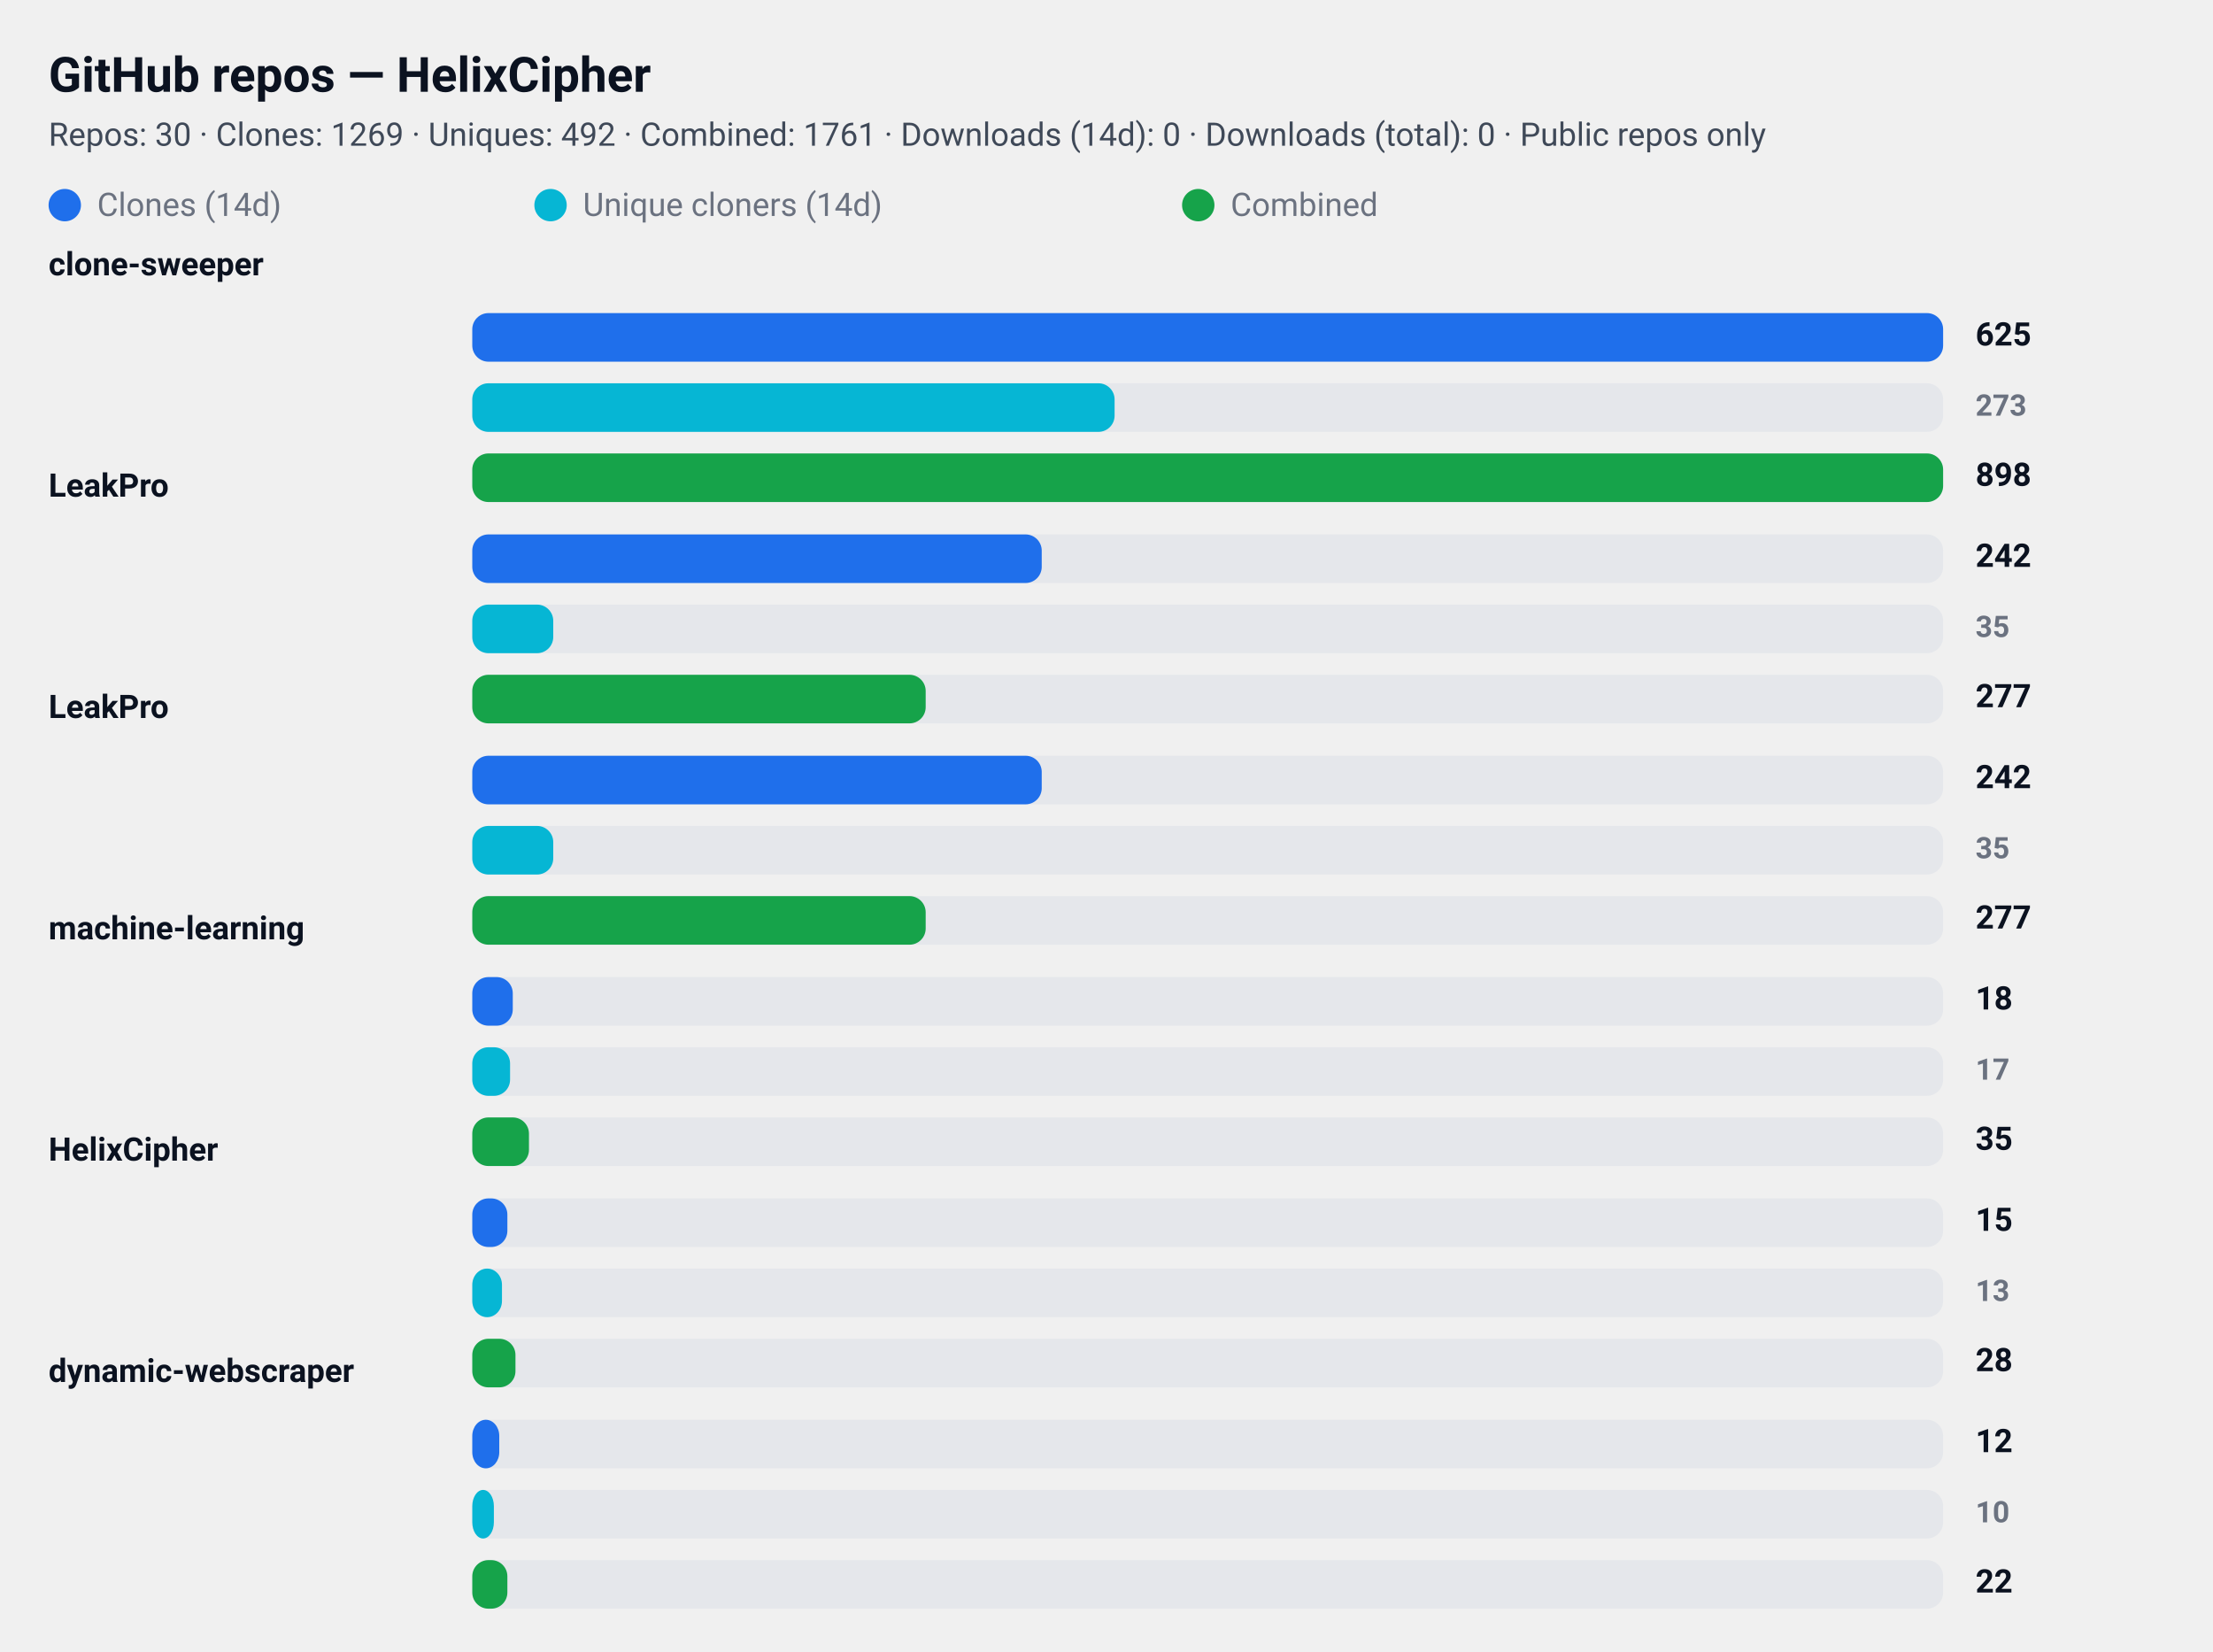
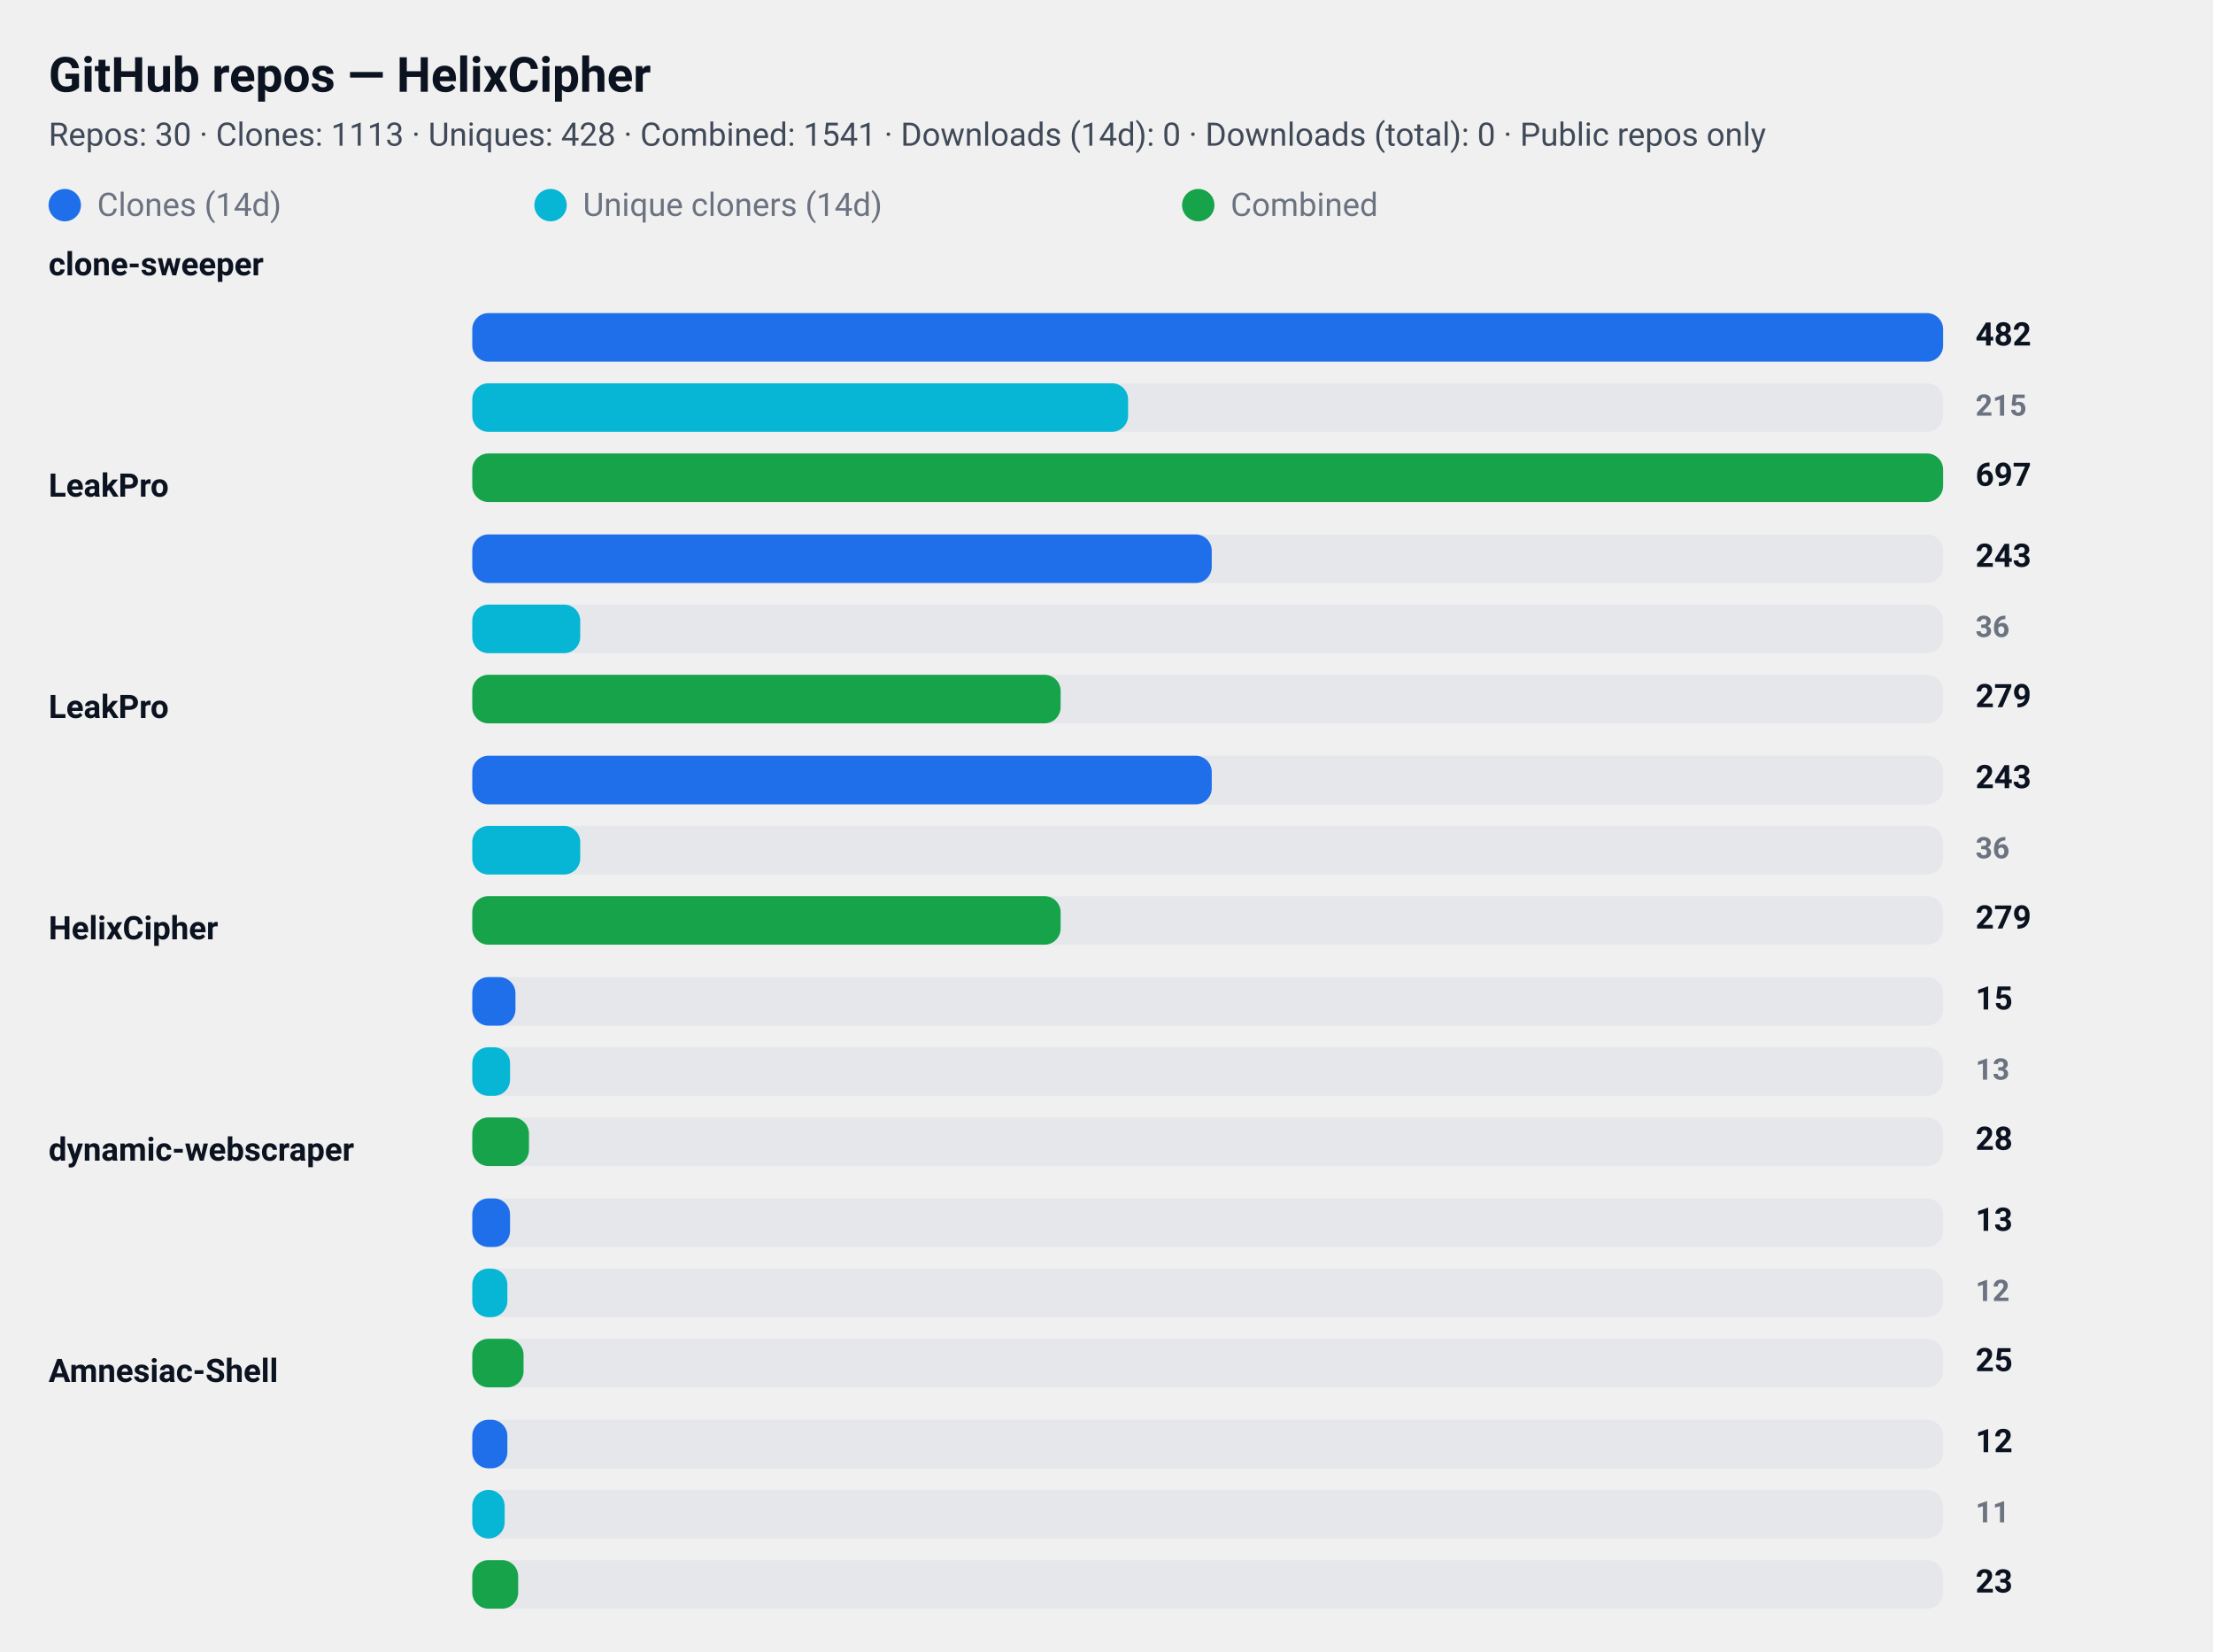
<svg xmlns="http://www.w3.org/2000/svg" width="820" height="612" viewBox="0 0 820 612" role="img" aria-label="GitHub repository clone statistics">
  <style>
  .card  { font-family: "Segoe UI", Roboto, "Helvetica Neue", Arial, sans-serif; }
  .title { font-weight: 700; font-size: 18px; fill: #0b1220; }
  .meta  { font-weight: 400; font-size: 12px; fill: #374151; opacity: 0.95; }
  .label { font-weight: 600; font-size: 12px; fill: #0b1220; }
  .count { font-weight: 700; font-size: 12px; fill: #0b1220; text-anchor: start; }
  .count-small { font-weight: 600; font-size: 11px; fill:#6b7280; text-anchor: start; }
  .muted { font-size:12px; fill:#6b7280; }

  .bar-clone { fill: #1f6feb; rx:6; }
  .bar-uniq  { fill: #06b6d4; rx:6; }
  .bar-comb  { fill: #16a34a; rx:6; }

  .bar-bg { fill: #e5e7eb; rx:6; }
  @media (prefers-color-scheme: dark) {
    .title, .meta, .label, .count, .count-small, .muted { fill: #ffffff; }
    .meta, .count-small { opacity: 0.9; }
  }
</style>
  <rect x="0" y="0" width="820" height="612" rx="12" fill="transparent" />
  <text x="18" y="34" class="title card">GitHub repos — HelixCipher</text>
-   <text x="18" y="54" class="meta card">Repos: 30 · Clones: 1269 · Uniques: 492 · Combined: 1761 · Downloads (14d): 0 · Downloads (total): 0 · Public repos only</text>
+   <text x="18" y="54" class="meta card">Repos: 30 · Clones: 1113 · Uniques: 428 · Combined: 1541 · Downloads (14d): 0 · Downloads (total): 0 · Public repos only</text>
  <g id="legend">
    <rect x="18" y="70" width="12" height="12" class="bar-clone" />
    <text x="36" y="80" class="muted card">Clones (14d)</text>
    <rect x="198" y="70" width="12" height="12" class="bar-uniq" />
    <text x="216" y="80" class="muted card">Unique cloners (14d)</text>
    <rect x="438" y="70" width="12" height="12" class="bar-comb" />
    <text x="456" y="80" class="muted card">Combined</text>
  </g>
  <text x="18" y="102" class="label card">clone-sweeper</text>
  <rect x="175" y="116" width="545" height="18" class="bar-bg" />
  <rect x="175" y="116" width="545" height="18" class="bar-clone" />
-   <text x="732" y="128" class="count card">625</text>
+   <text x="732" y="128" class="count card">482</text>
  <rect x="175" y="142" width="545" height="18" class="bar-bg" />
-   <rect x="175" y="142" width="238" height="18" class="bar-uniq" />
-   <text x="732" y="154" class="count-small card">273</text>
+   <rect x="175" y="142" width="243" height="18" class="bar-uniq" />
+   <text x="732" y="154" class="count-small card">215</text>
  <rect x="175" y="168" width="545" height="18" class="bar-bg" />
  <rect x="175" y="168" width="545" height="18" class="bar-comb" />
-   <text x="732" y="180" class="count card">898</text>
+   <text x="732" y="180" class="count card">697</text>
  <text x="18" y="184" class="label card">LeakPro</text>
  <rect x="175" y="198" width="545" height="18" class="bar-bg" />
-   <rect x="175" y="198" width="211" height="18" class="bar-clone" />
-   <text x="732" y="210" class="count card">242</text>
+   <rect x="175" y="198" width="274" height="18" class="bar-clone" />
+   <text x="732" y="210" class="count card">243</text>
  <rect x="175" y="224" width="545" height="18" class="bar-bg" />
-   <rect x="175" y="224" width="30" height="18" class="bar-uniq" />
-   <text x="732" y="236" class="count-small card">35</text>
+   <rect x="175" y="224" width="40" height="18" class="bar-uniq" />
+   <text x="732" y="236" class="count-small card">36</text>
  <rect x="175" y="250" width="545" height="18" class="bar-bg" />
-   <rect x="175" y="250" width="168" height="18" class="bar-comb" />
-   <text x="732" y="262" class="count card">277</text>
+   <rect x="175" y="250" width="218" height="18" class="bar-comb" />
+   <text x="732" y="262" class="count card">279</text>
  <text x="18" y="266" class="label card">LeakPro</text>
  <rect x="175" y="280" width="545" height="18" class="bar-bg" />
-   <rect x="175" y="280" width="211" height="18" class="bar-clone" />
-   <text x="732" y="292" class="count card">242</text>
+   <rect x="175" y="280" width="274" height="18" class="bar-clone" />
+   <text x="732" y="292" class="count card">243</text>
  <rect x="175" y="306" width="545" height="18" class="bar-bg" />
-   <rect x="175" y="306" width="30" height="18" class="bar-uniq" />
-   <text x="732" y="318" class="count-small card">35</text>
+   <rect x="175" y="306" width="40" height="18" class="bar-uniq" />
+   <text x="732" y="318" class="count-small card">36</text>
  <rect x="175" y="332" width="545" height="18" class="bar-bg" />
-   <rect x="175" y="332" width="168" height="18" class="bar-comb" />
-   <text x="732" y="344" class="count card">277</text>
-   <text x="18" y="348" class="label card">machine-learning</text>
+   <rect x="175" y="332" width="218" height="18" class="bar-comb" />
+   <text x="732" y="344" class="count card">279</text>
+   <text x="18" y="348" class="label card">HelixCipher</text>
  <rect x="175" y="362" width="545" height="18" class="bar-bg" />
-   <rect x="175" y="362" width="15" height="18" class="bar-clone" />
-   <text x="732" y="374" class="count card">18</text>
+   <rect x="175" y="362" width="16" height="18" class="bar-clone" />
+   <text x="732" y="374" class="count card">15</text>
  <rect x="175" y="388" width="545" height="18" class="bar-bg" />
  <rect x="175" y="388" width="14" height="18" class="bar-uniq" />
-   <text x="732" y="400" class="count-small card">17</text>
+   <text x="732" y="400" class="count-small card">13</text>
  <rect x="175" y="414" width="545" height="18" class="bar-bg" />
  <rect x="175" y="414" width="21" height="18" class="bar-comb" />
-   <text x="732" y="426" class="count card">35</text>
-   <text x="18" y="430" class="label card">HelixCipher</text>
+   <text x="732" y="426" class="count card">28</text>
+   <text x="18" y="430" class="label card">dynamic-webscraper</text>
  <rect x="175" y="444" width="545" height="18" class="bar-bg" />
-   <rect x="175" y="444" width="13" height="18" class="bar-clone" />
-   <text x="732" y="456" class="count card">15</text>
+   <rect x="175" y="444" width="14" height="18" class="bar-clone" />
+   <text x="732" y="456" class="count card">13</text>
  <rect x="175" y="470" width="545" height="18" class="bar-bg" />
-   <rect x="175" y="470" width="11" height="18" class="bar-uniq" />
-   <text x="732" y="482" class="count-small card">13</text>
+   <rect x="175" y="470" width="13" height="18" class="bar-uniq" />
+   <text x="732" y="482" class="count-small card">12</text>
  <rect x="175" y="496" width="545" height="18" class="bar-bg" />
-   <rect x="175" y="496" width="16" height="18" class="bar-comb" />
-   <text x="732" y="508" class="count card">28</text>
-   <text x="18" y="512" class="label card">dynamic-webscraper</text>
+   <rect x="175" y="496" width="19" height="18" class="bar-comb" />
+   <text x="732" y="508" class="count card">25</text>
+   <text x="18" y="512" class="label card">Amnesiac-Shell</text>
  <rect x="175" y="526" width="545" height="18" class="bar-bg" />
-   <rect x="175" y="526" width="10" height="18" class="bar-clone" />
+   <rect x="175" y="526" width="13" height="18" class="bar-clone" />
  <text x="732" y="538" class="count card">12</text>
  <rect x="175" y="552" width="545" height="18" class="bar-bg" />
-   <rect x="175" y="552" width="8" height="18" class="bar-uniq" />
-   <text x="732" y="564" class="count-small card">10</text>
+   <rect x="175" y="552" width="12" height="18" class="bar-uniq" />
+   <text x="732" y="564" class="count-small card">11</text>
  <rect x="175" y="578" width="545" height="18" class="bar-bg" />
-   <rect x="175" y="578" width="13" height="18" class="bar-comb" />
-   <text x="732" y="590" class="count card">22</text>
+   <rect x="175" y="578" width="17" height="18" class="bar-comb" />
+   <text x="732" y="590" class="count card">23</text>
</svg>
